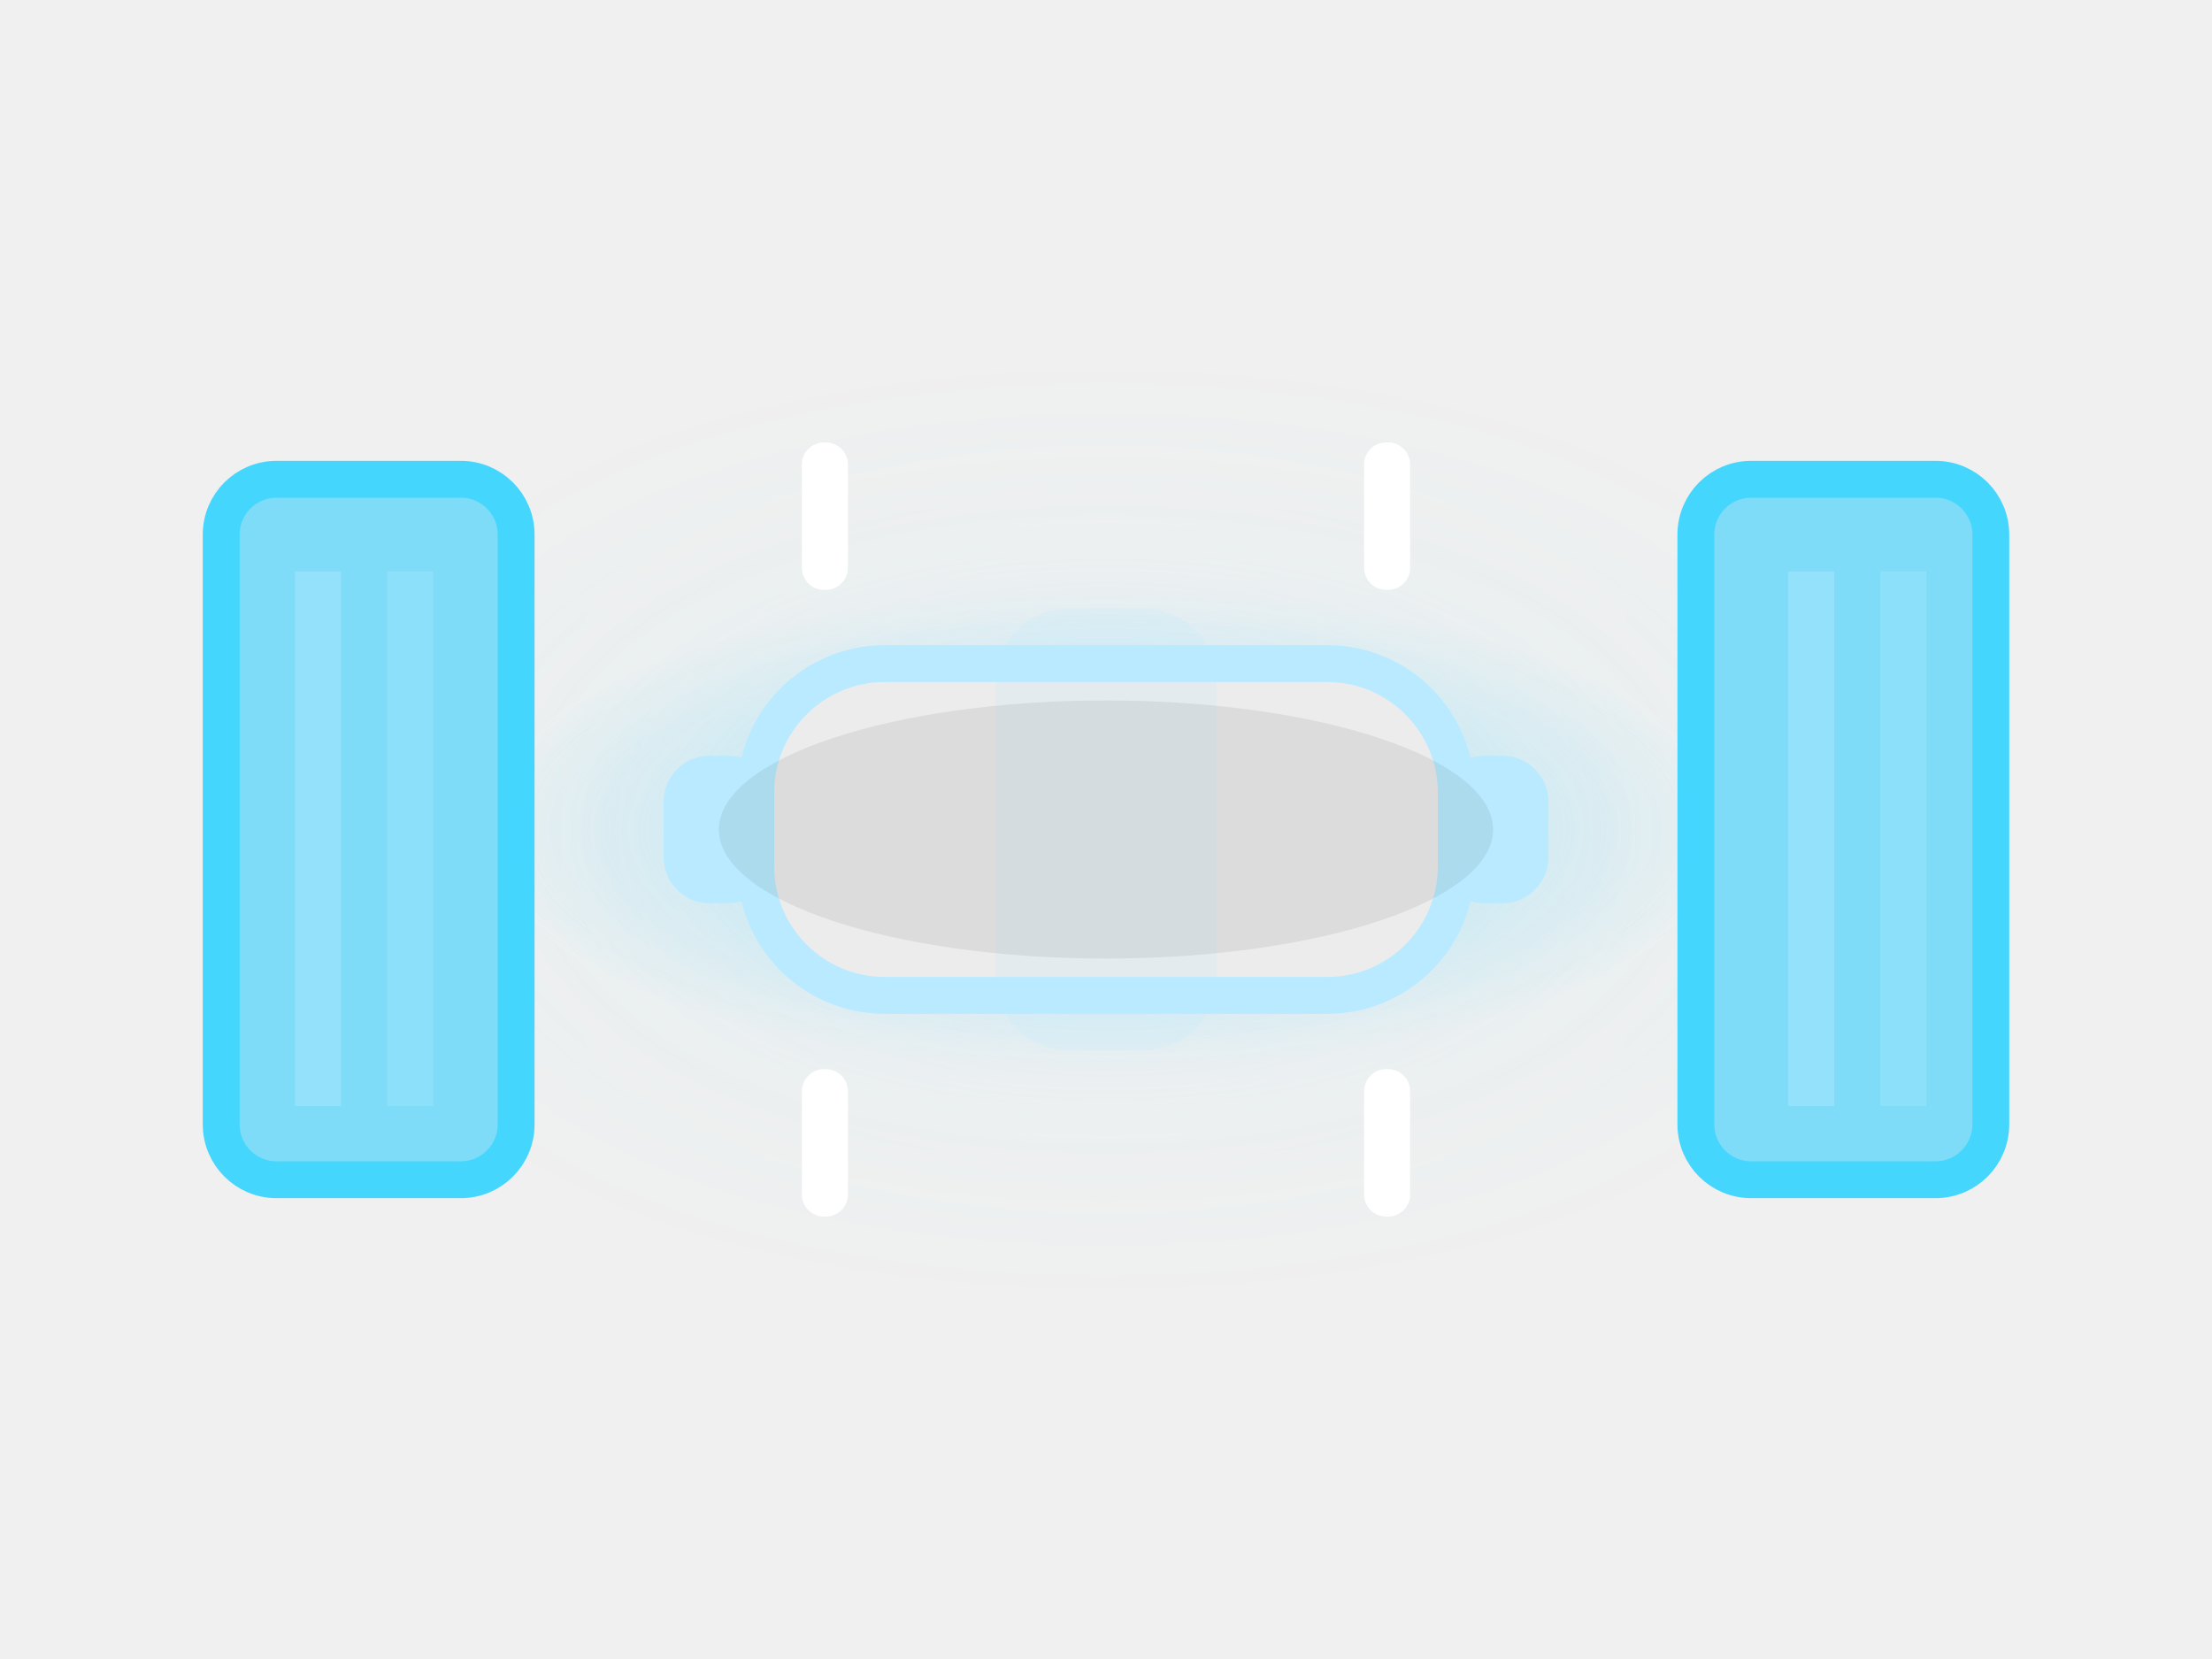
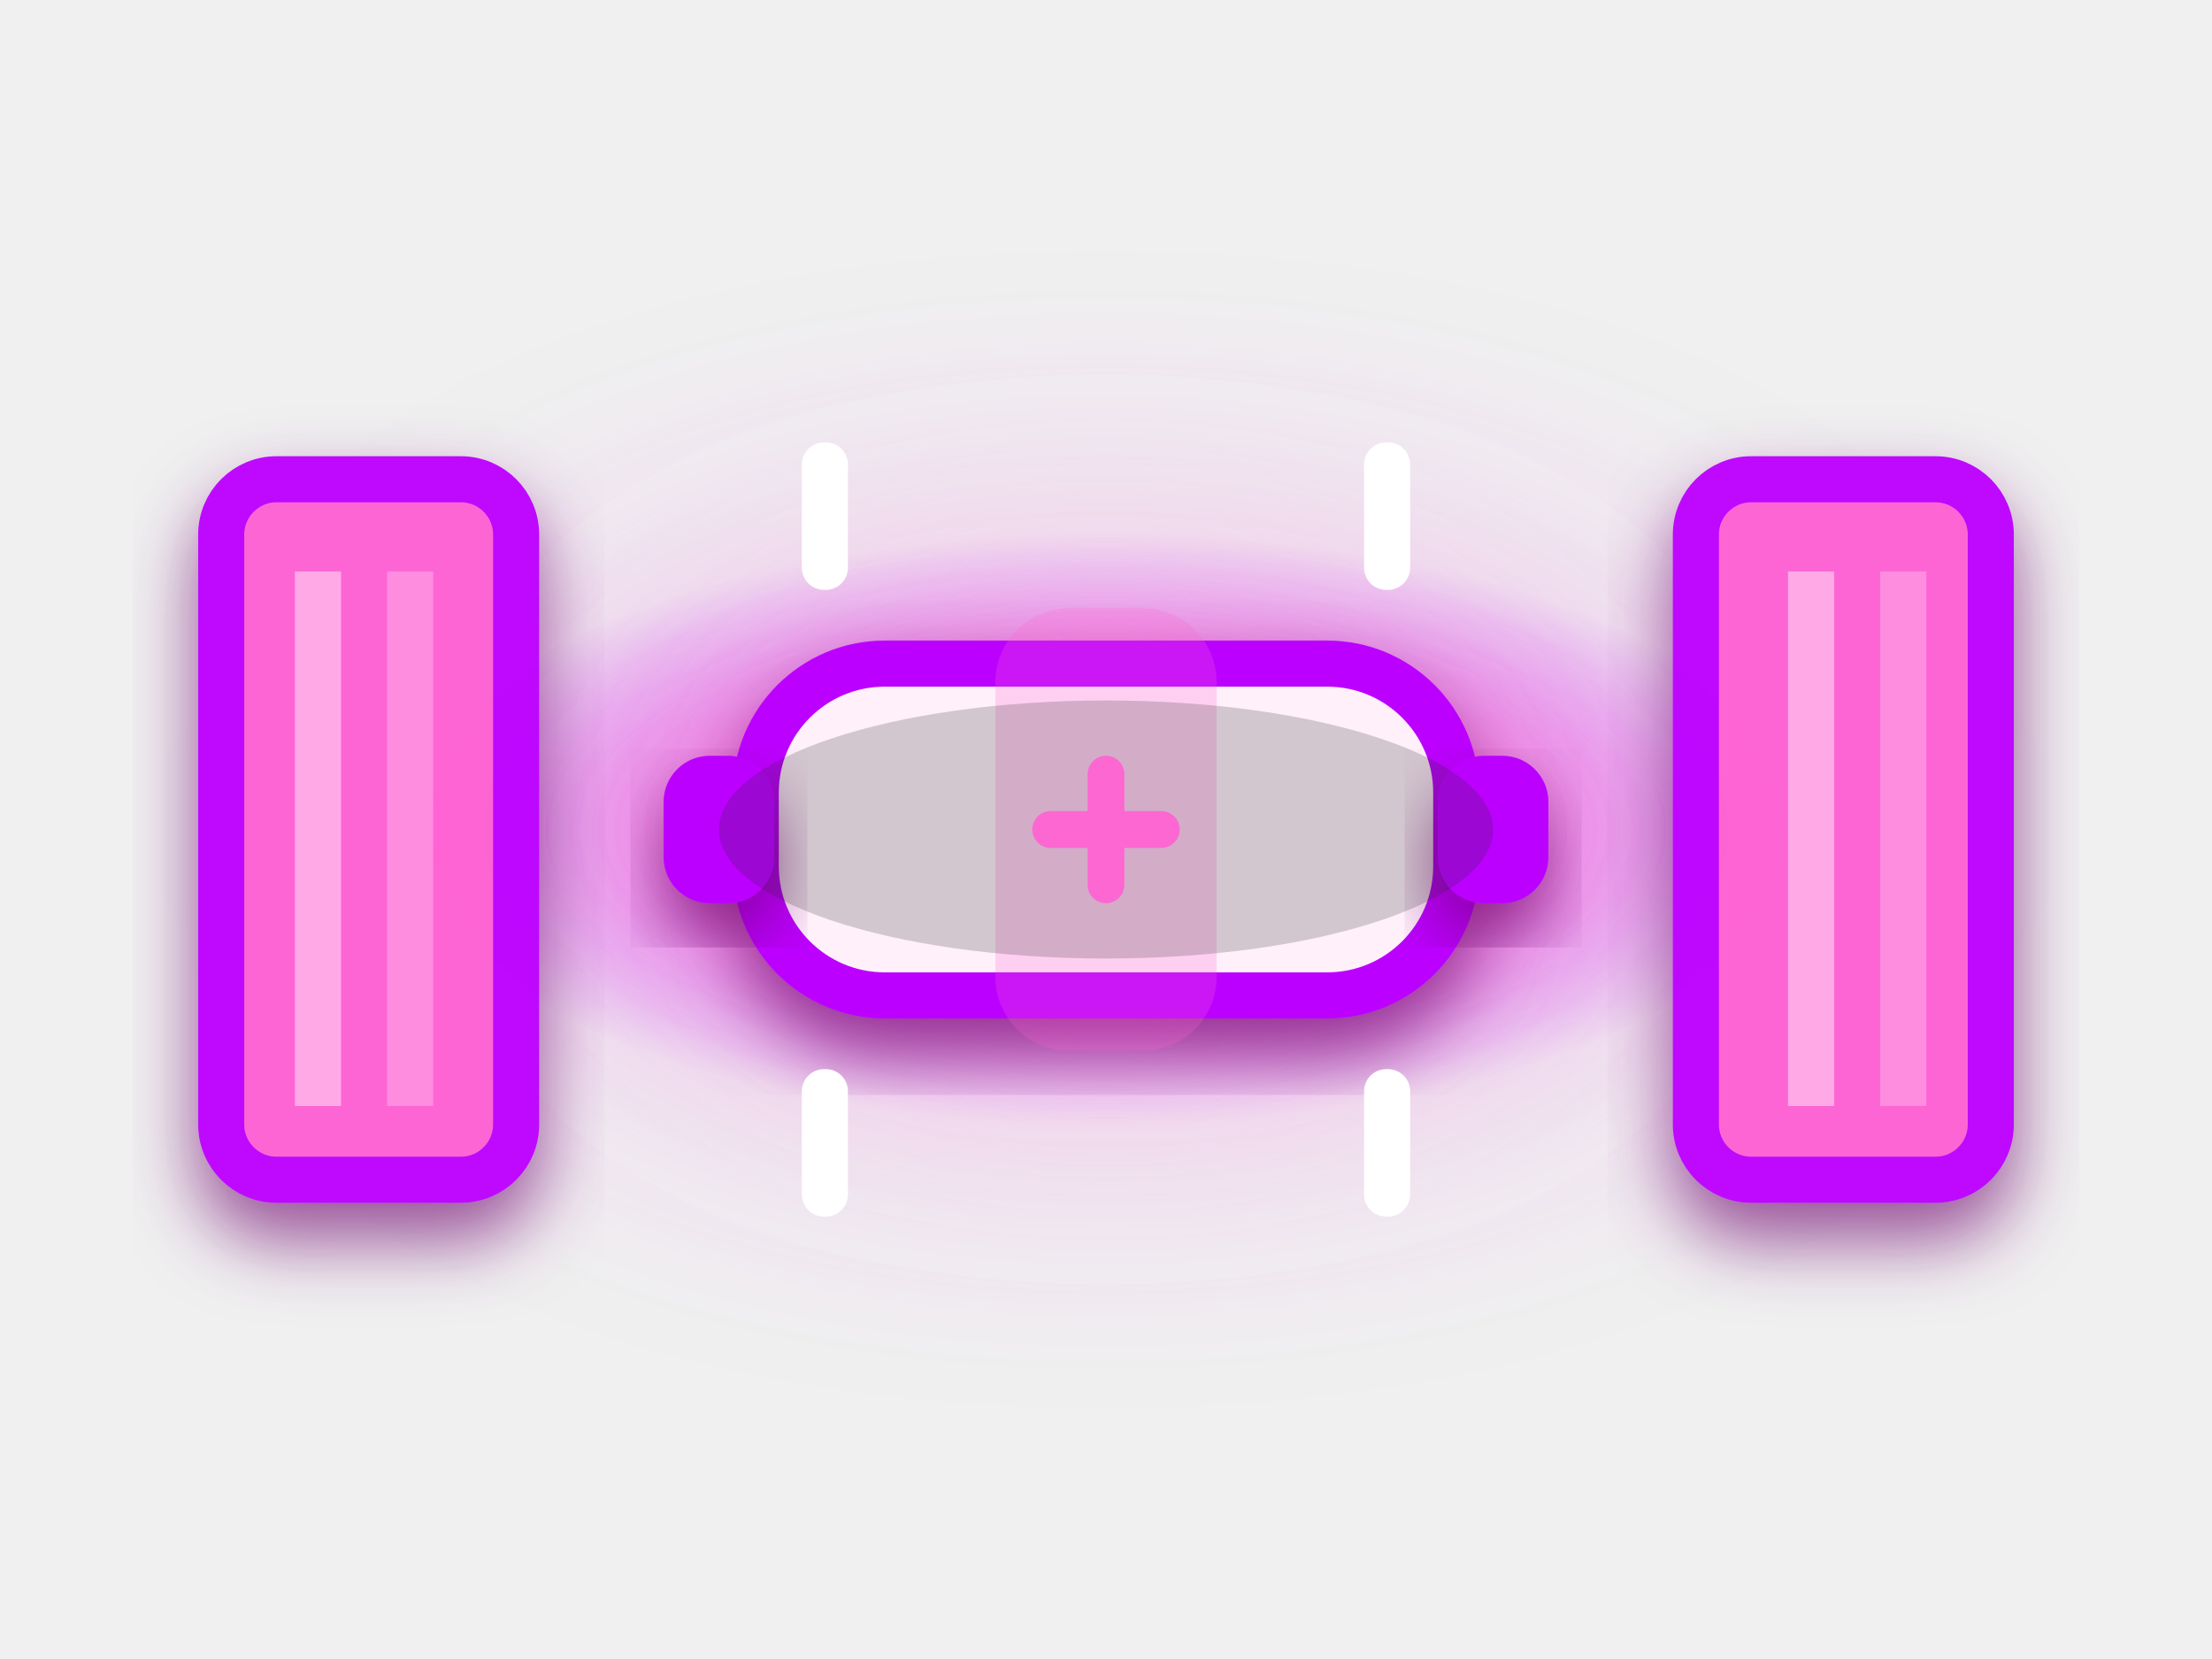
<svg xmlns="http://www.w3.org/2000/svg" viewBox="0 0 120 80" width="64" height="48">
  <defs>
-     <radialGradient id="pulseGradient" cx="50%" cy="50%" r="50%">
-       <stop offset="0%" stop-color="#fff" stop-opacity="0.4" />
-       <stop offset="60%" stop-color="#76dbf9" stop-opacity="0.18" />
-       <stop offset="100%" stop-color="#39d4ff" stop-opacity="0" />
+     <radialGradient id="pulsePurplePink" cx="50%" cy="50%" r="50%">
+       <stop offset="0%" stop-color="#fff0fa" stop-opacity="0.95" />
+       <stop offset="50%" stop-color="#ff61d3" stop-opacity="0.6" />
+       <stop offset="100%" stop-color="#bc00ff" stop-opacity="0" />
    </radialGradient>
-     <filter id="glow" width="200%" height="200%" x="-50%" y="-50%">
-       <feGaussianBlur stdDeviation="7" result="blur" />
+     <filter id="glowPurplePink" width="200%" height="200%" x="-50%" y="-50%">
+       <feGaussianBlur stdDeviation="8" result="blur" />
      <feMerge>
        <feMergeNode in="blur" />
        <feMergeNode in="SourceGraphic" />
      </feMerge>
    </filter>
+     <filter id="shadowPurplePink" x="-30%" y="-30%" width="160%" height="160%">
+       <feDropShadow dx="0" dy="2" stdDeviation="2" flood-color="#6d006d" flood-opacity="0.7" />
+     </filter>
  </defs>
-   <ellipse id="pulse" cx="60" cy="40" rx="34" ry="13" fill="url(#pulseGradient)" filter="url(#glow)">
-     <animate attributeName="rx" values="30;38;30" dur="2.2s" repeatCount="indefinite" />
-     <animate attributeName="ry" values="11;15;11" dur="2.2s" repeatCount="indefinite" />
-     <animate attributeName="opacity" values="0.23;0.4;0.23" dur="2.2s" repeatCount="indefinite" />
+   <ellipse cx="60" cy="40" rx="38" ry="16" fill="url(#pulsePurplePink)" filter="url(#glowPurplePink)">
+     <animate attributeName="rx" values="33;41;33" dur="2.2s" repeatCount="indefinite" />
+     <animate attributeName="ry" values="12;18;12" dur="2.2s" repeatCount="indefinite" />
+     <animate attributeName="opacity" values="0.48;0.95;0.48" dur="2.2s" repeatCount="indefinite" />
  </ellipse>
-   <rect x="12" y="21" width="16" height="38" rx="3" fill="#76dbf9" stroke="#39d4ff" stroke-width="2" opacity="0.93" />
-   <rect x="16" y="26" width="2.5" height="29" fill="#b9eaff" opacity="0.38" />
-   <rect x="21" y="26" width="2.5" height="29" fill="#b9eaff" opacity="0.25" />
-   <rect x="92" y="21" width="16" height="38" rx="3" fill="#76dbf9" stroke="#39d4ff" stroke-width="2" opacity="0.93" />
-   <rect x="97" y="26" width="2.5" height="29" fill="#b9eaff" opacity="0.38" />
-   <rect x="102" y="26" width="2.5" height="29" fill="#b9eaff" opacity="0.25" />
-   <rect x="41" y="31" width="38" height="18" rx="7" fill="#ececec" stroke="#b9eaff" stroke-width="2" />
-   <rect x="36" y="36" width="6" height="8" rx="2.5" fill="#b9eaff" />
-   <rect x="78" y="36" width="6" height="8" rx="2.5" fill="#b9eaff" />
-   <rect x="54" y="28" width="12" height="24" rx="4" fill="#b9eaff" opacity="0.17" />
+   <rect x="12" y="21" width="16" height="38" rx="3" fill="#ff61d3" stroke="#bc00ff" stroke-width="2.5" filter="url(#shadowPurplePink)" opacity="0.96" />
+   <rect x="16" y="26" width="2.5" height="29" fill="#fff0fa" opacity="0.5" />
+   <rect x="21" y="26" width="2.5" height="29" fill="#ffd6f6" opacity="0.35" />
+   <rect x="92" y="21" width="16" height="38" rx="3" fill="#ff61d3" stroke="#bc00ff" stroke-width="2.5" filter="url(#shadowPurplePink)" opacity="0.96" />
+   <rect x="97" y="26" width="2.5" height="29" fill="#fff0fa" opacity="0.5" />
+   <rect x="102" y="26" width="2.5" height="29" fill="#ffd6f6" opacity="0.35" />
+   <rect x="41" y="31" width="38" height="18" rx="7" fill="#fff0fa" stroke="#bc00ff" stroke-width="2.5" filter="url(#shadowPurplePink)" />
+   <rect x="36" y="36" width="6" height="8" rx="2.5" fill="#bc00ff" filter="url(#shadowPurplePink)" />
+   <rect x="78" y="36" width="6" height="8" rx="2.5" fill="#bc00ff" filter="url(#shadowPurplePink)" />
+   <rect x="54" y="28" width="12" height="24" rx="4" fill="#ff61d3" opacity="0.23" />
  <rect x="74" y="19" width="2.5" height="8" rx="1.2" fill="#fff" />
  <rect x="43.5" y="19" width="2.5" height="8" rx="1.2" fill="#fff" />
  <rect x="74" y="53" width="2.5" height="8" rx="1.2" fill="#fff" />
  <rect x="43.5" y="53" width="2.5" height="8" rx="1.2" fill="#fff" />
-   <ellipse cx="60" cy="40" rx="21" ry="7" fill="#222" opacity="0.08" />
+   <ellipse cx="60" cy="40" rx="21" ry="7" fill="#222" opacity="0.20" />
+   <g opacity="0.92">
+     <rect x="59" y="36" width="2" height="8" rx="1" fill="#ff61d3" />
+     <rect x="56" y="39" width="8" height="2" rx="1" fill="#ff61d3" />
+   </g>
</svg>
